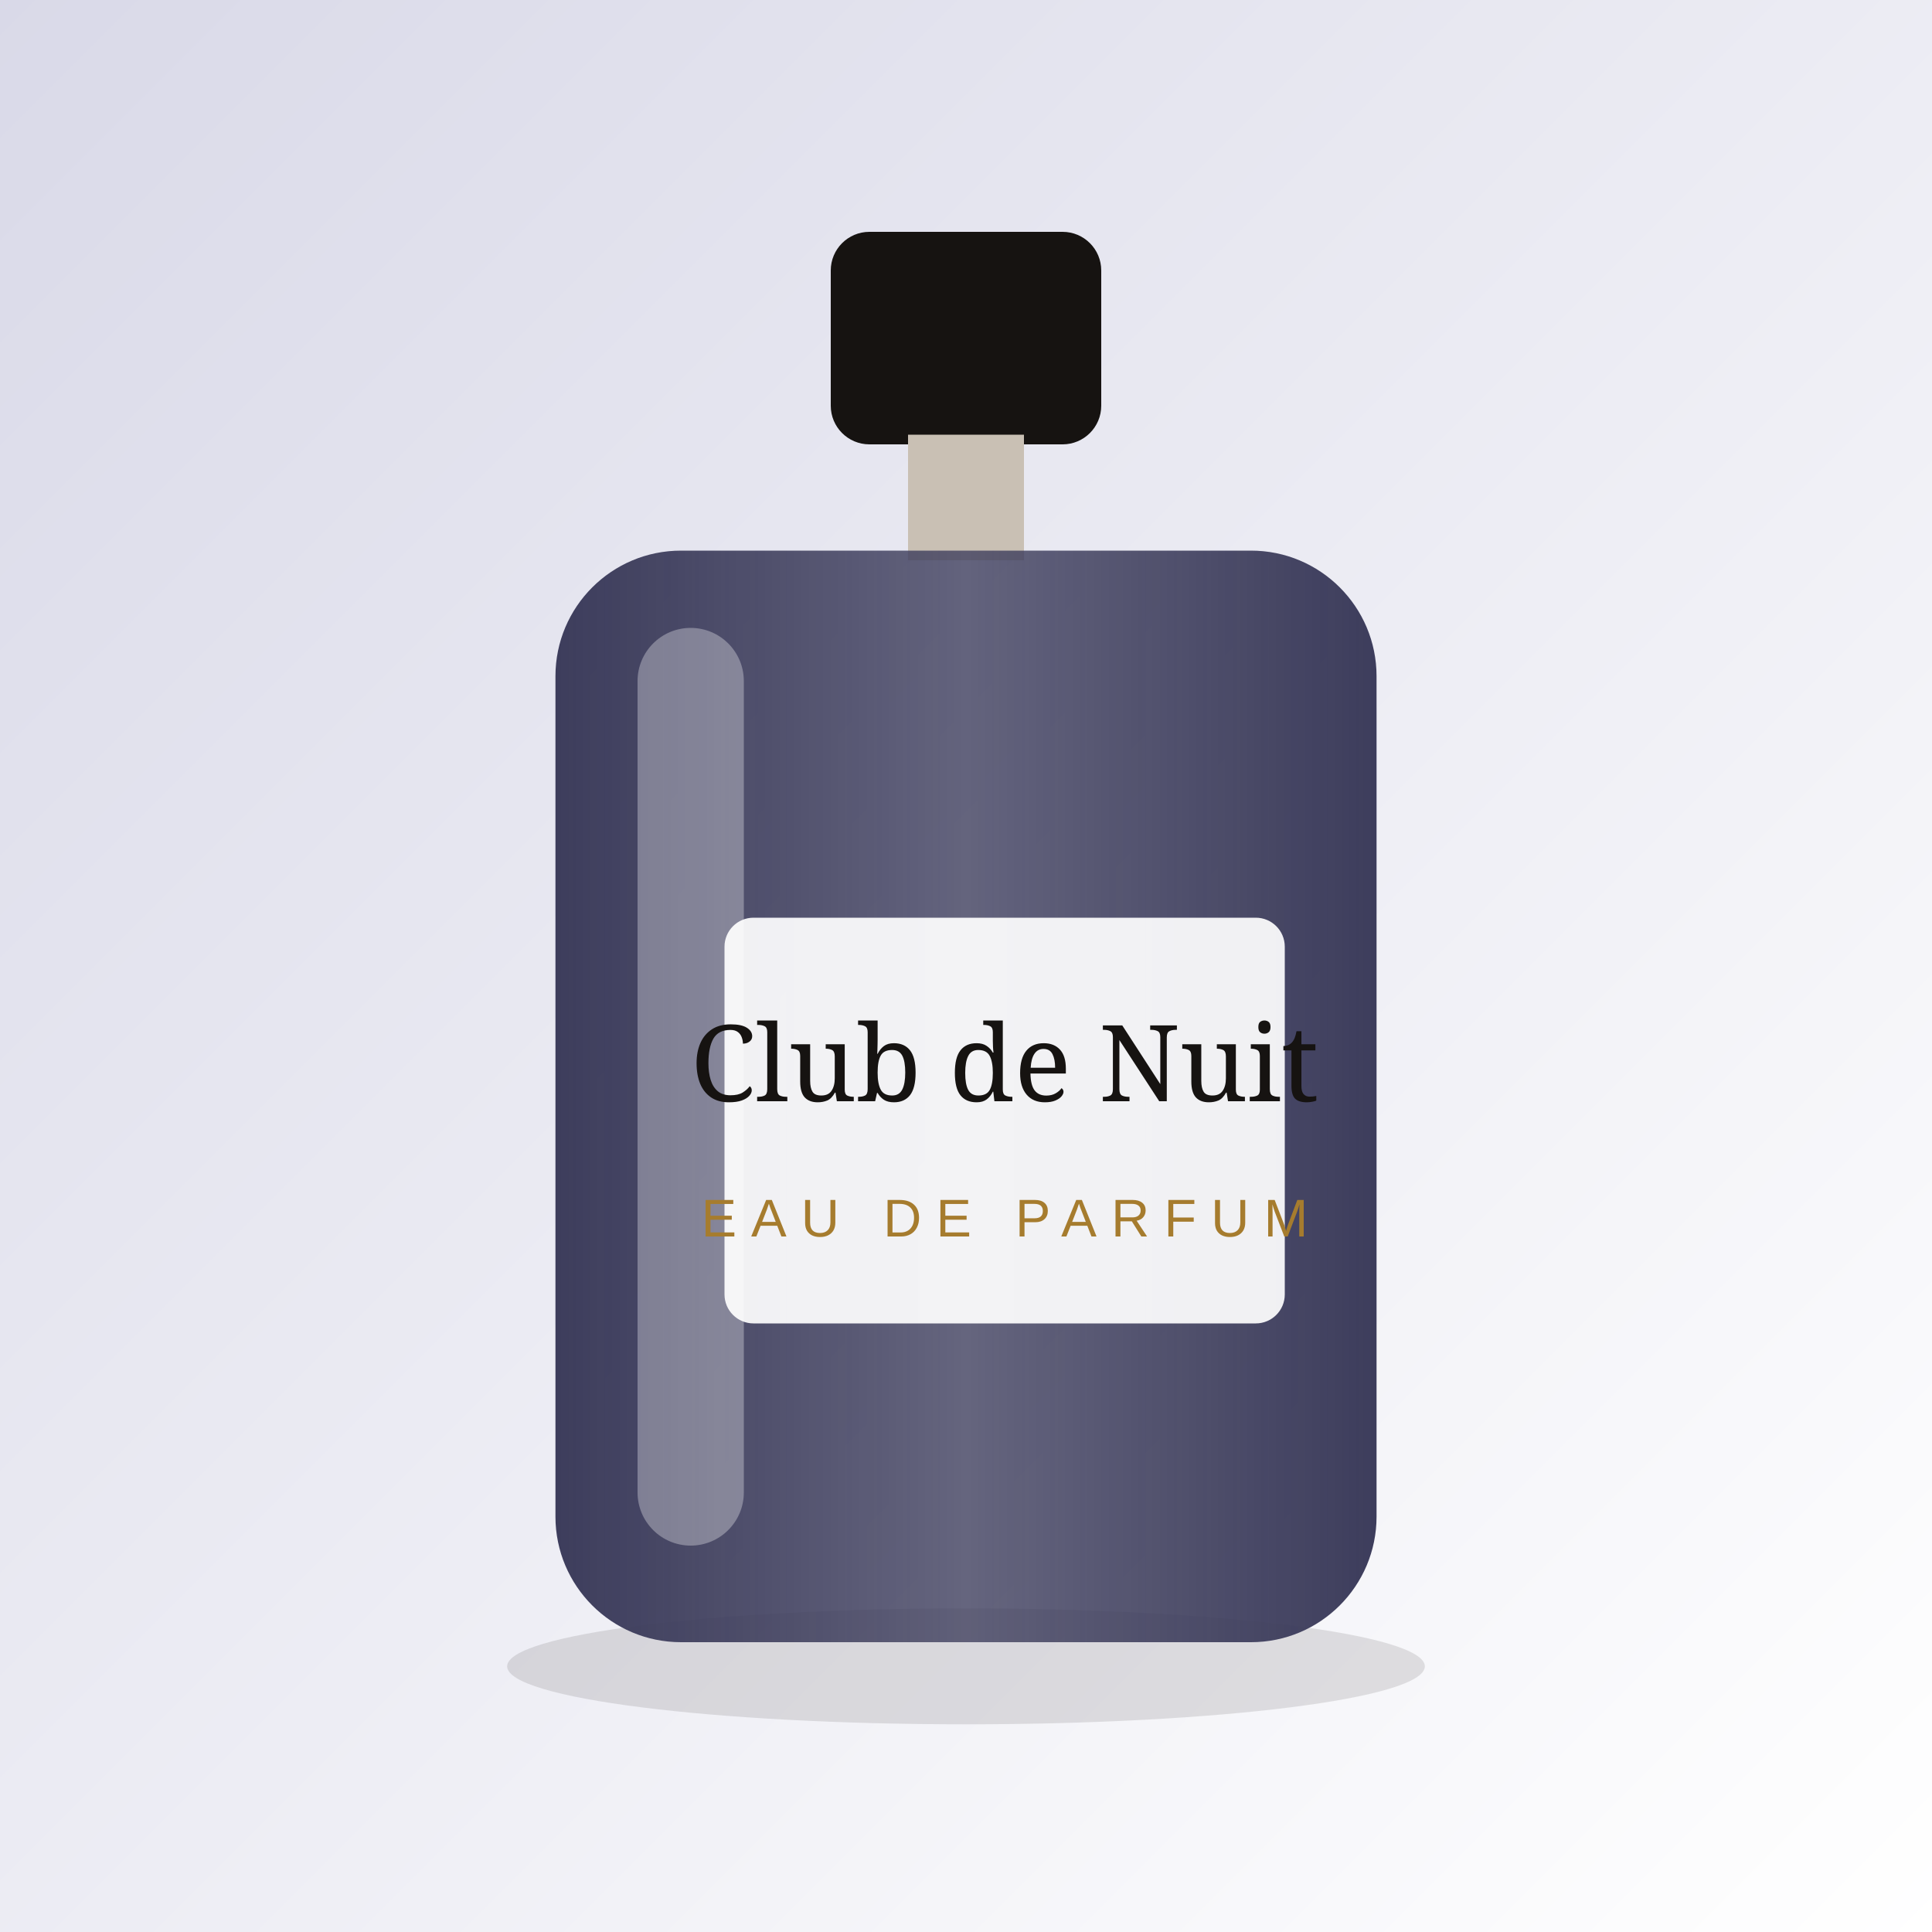
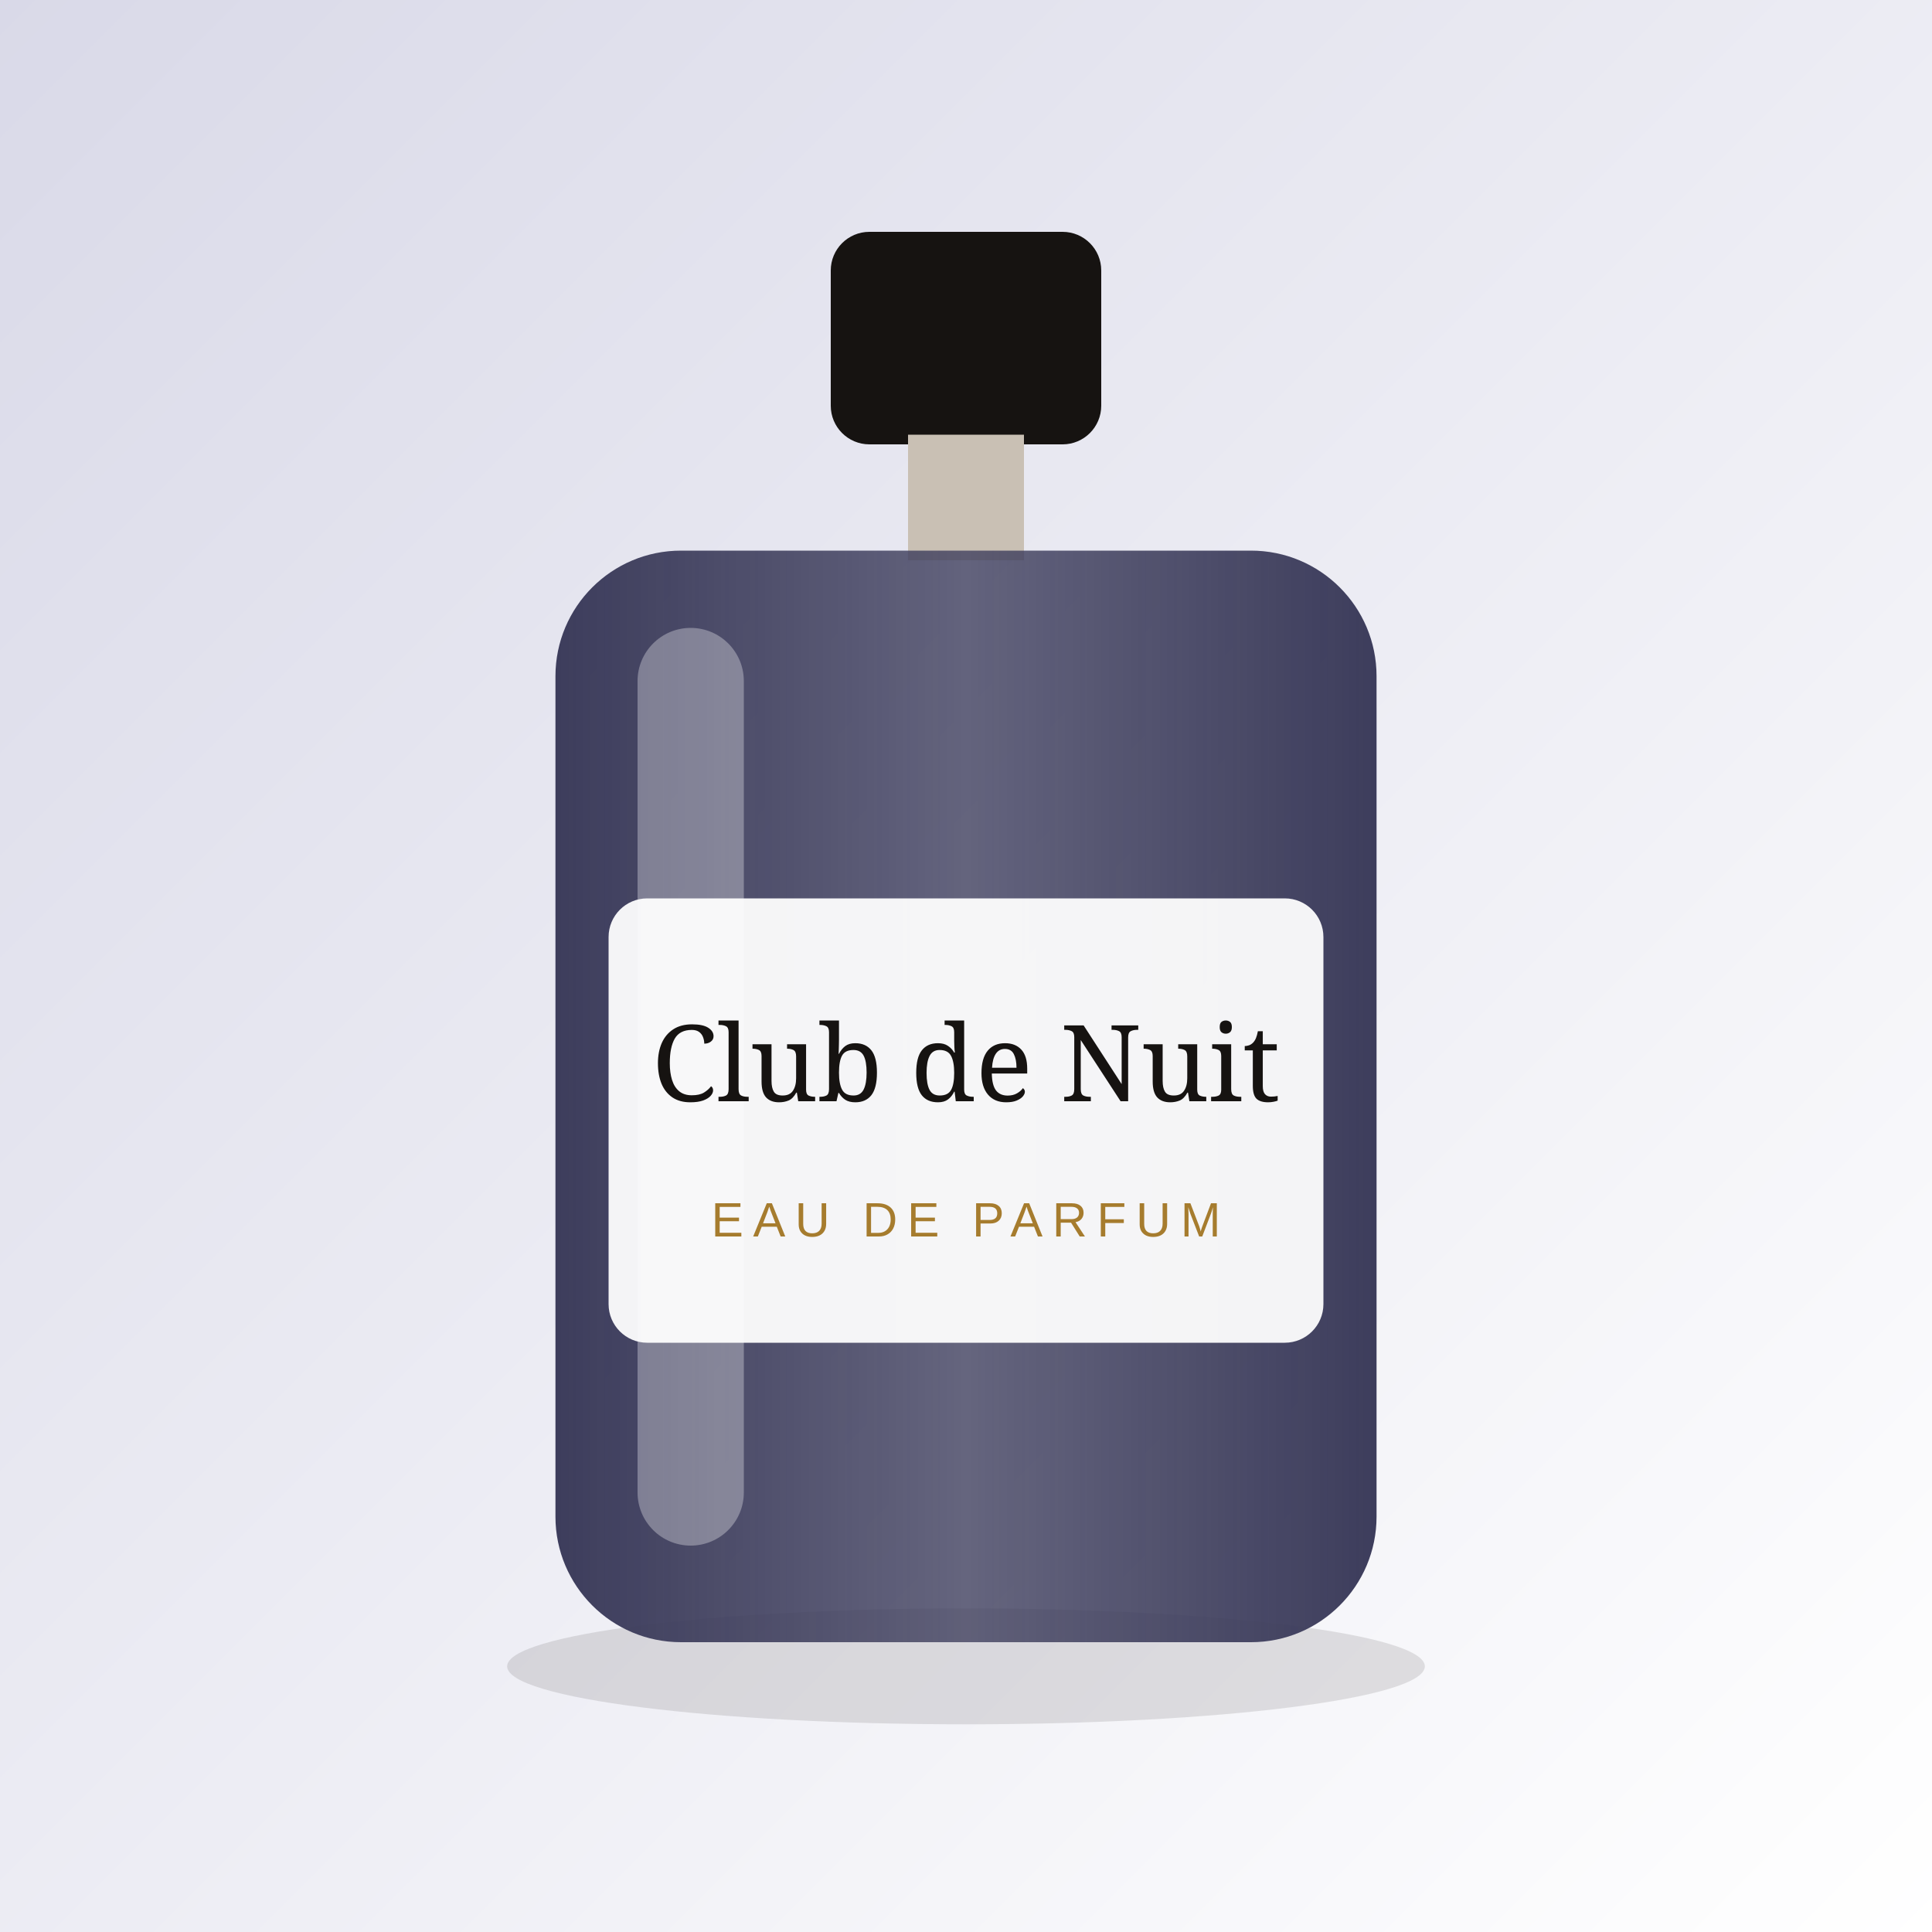
<svg xmlns="http://www.w3.org/2000/svg" viewBox="0 0 400 400" role="img" aria-label="Club de Nuit perfume bottle">
  <defs>
    <linearGradient id="b" x1="0" y1="0" x2="1" y2="1">
      <stop offset="0" stop-color="#d9d9e8" />
      <stop offset="1" stop-color="#ffffff" />
    </linearGradient>
    <linearGradient id="g" x1="0" y1="0" x2="1" y2="0">
      <stop offset="0" stop-color="#3d3d5c" />
      <stop offset=".5" stop-color="#3d3d5c" stop-opacity=".78" />
      <stop offset="1" stop-color="#3d3d5c" />
    </linearGradient>
  </defs>
  <rect width="400" height="400" fill="url(#b)" />
  <ellipse cx="200" cy="345" rx="95" ry="12" fill="#161311" opacity=".12" />
  <rect x="172" y="48" width="56" height="44" rx="8" fill="#161311" />
  <rect x="188" y="90" width="24" height="26" fill="#c9c0b4" />
  <rect x="115" y="114" width="170" height="226" rx="26" fill="url(#g)" />
  <rect x="132" y="130" width="22" height="190" rx="11" fill="#fff" opacity=".32" />
-   <rect x="150" y="190" width="116" height="84" rx="6" fill="#fff" opacity=".92" />
-   <text x="208" y="228" text-anchor="middle" font-family="Georgia,serif" font-size="22" fill="#161311">Club de Nuit</text>
-   <text x="208" y="256" text-anchor="middle" font-family="Arial,sans-serif" font-size="11" letter-spacing="3" fill="#A67C2E">EAU DE PARFUM</text>
+   <rect x="126" y="186" width="148" height="92" rx="8" fill="#fff" opacity=".94" />
+   <text x="200" y="228" text-anchor="middle" font-family="Georgia,serif" font-size="22" fill="#161311">Club de Nuit</text>
+   <text x="200" y="256" text-anchor="middle" font-family="Arial,sans-serif" font-size="10" letter-spacing="2" fill="#A67C2E">EAU DE PARFUM</text>
</svg>
